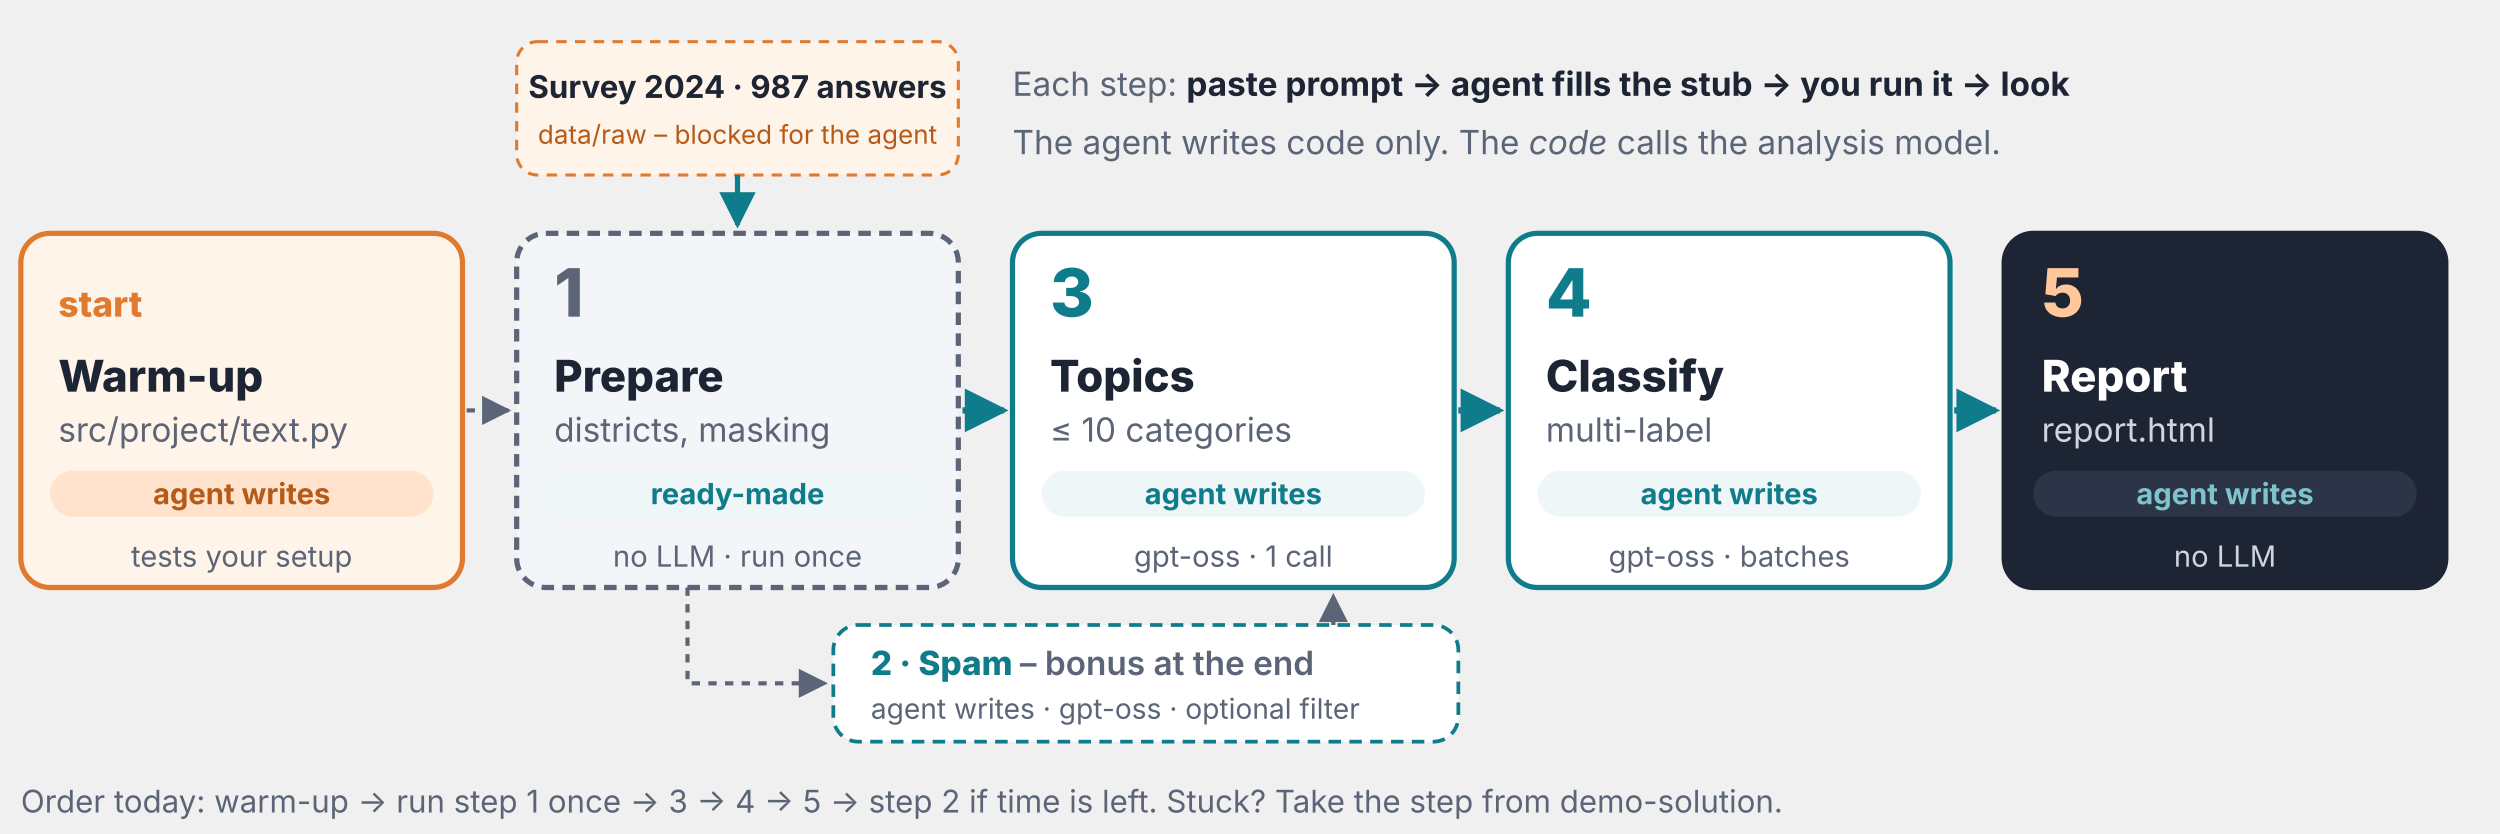
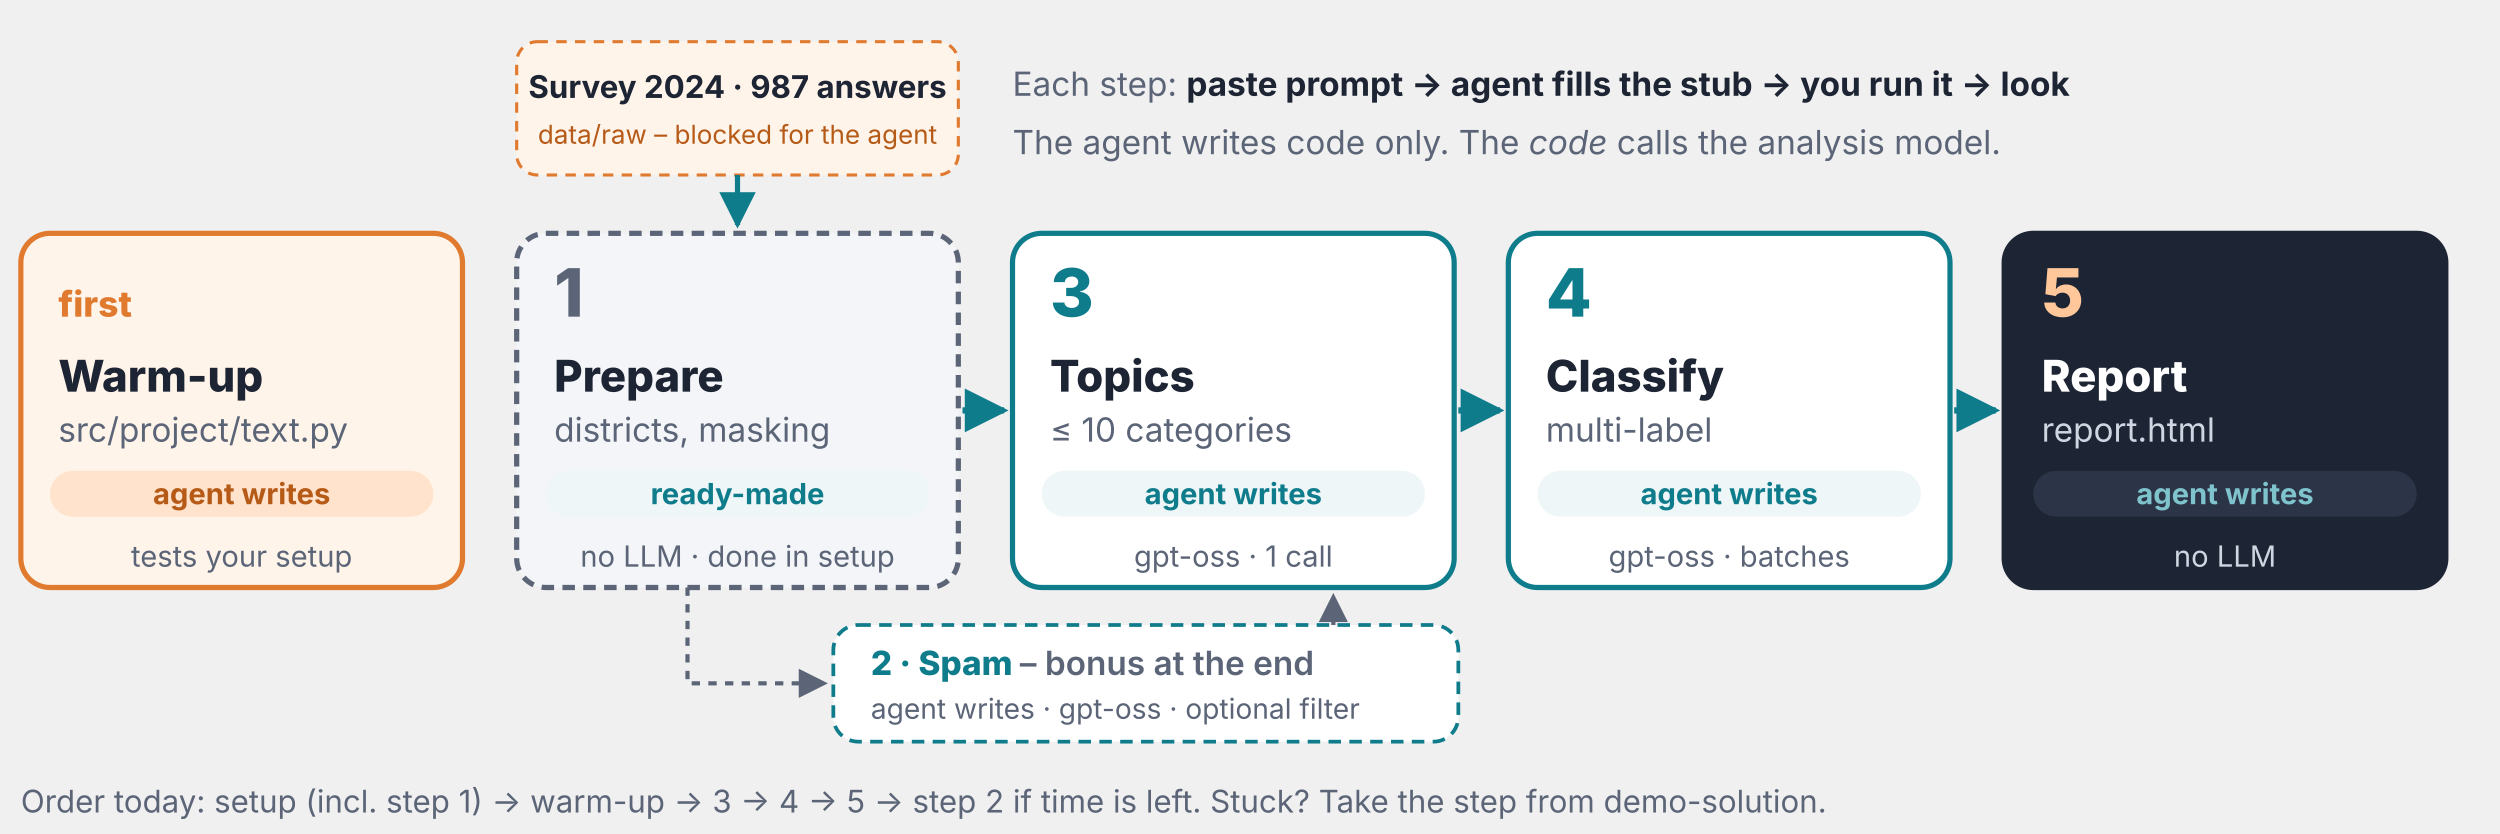
<svg xmlns="http://www.w3.org/2000/svg" width="1200" height="400" viewBox="0 0 1200 400" font-family="Inter, Helvetica, Arial, sans-serif">
  <defs>
    <marker id="f" viewBox="0 0 10 10" refX="9" refY="5" markerWidth="7" markerHeight="7" orient="auto">
      <path d="M0,0 L10,5 L0,10 z" fill="#0f7c8c" />
    </marker>
    <marker id="g" viewBox="0 0 10 10" refX="9" refY="5" markerWidth="7" markerHeight="7" orient="auto">
      <path d="M0,0 L10,5 L0,10 z" fill="#5b6577" />
    </marker>
  </defs>
  <rect x="248" y="20" width="212" height="64" rx="10" fill="#fff4ea" stroke="#e07a2f" stroke-width="1.5" stroke-dasharray="5 4" />
  <text x="354" y="47" text-anchor="middle" font-size="15" font-weight="700" fill="#1d2433">Survey 2024 · 987 answers</text>
  <text x="354" y="69" text-anchor="middle" font-size="12.5" fill="#b65a17">data/raw – blocked for the agent</text>
  <path d="M354,84 V108" stroke="#0f7c8c" stroke-width="2.5" marker-end="url(#f)" />
  <text x="486" y="46" font-size="16" fill="#5b6577">Each step: <tspan font-weight="700" fill="#1d2433">paste prompt → agent fills the stub → you run it → look</tspan>
  </text>
  <text x="486" y="74" font-size="16" fill="#5b6577">The agent writes code only. The <tspan font-style="italic">code</tspan> calls the analysis model.</text>
  <rect x="10" y="112" width="212" height="170" rx="14" fill="#fff4ea" stroke="#e07a2f" stroke-width="2.5" />
-   <text x="28" y="152" font-size="17" font-weight="800" fill="#e07a2f">start</text>
+   <text x="28" y="152" font-size="17" font-weight="800" fill="#e07a2f">first</text>
  <text x="28" y="188" font-size="21" font-weight="800" fill="#1d2433">Warm-up</text>
  <text x="28" y="212" font-size="16" fill="#5b6577">src/project/text.py</text>
  <rect x="24" y="226" width="184" height="22" rx="11" fill="#ffe3cc" />
  <text x="116" y="242" text-anchor="middle" font-size="14" font-weight="700" fill="#b65a17">agent writes</text>
  <text x="116" y="272" text-anchor="middle" font-size="14" fill="#5b6577">tests your setup</text>
-   <path d="M224,197 H244" stroke="#5b6577" stroke-width="2" stroke-dasharray="4 4" marker-end="url(#g)" />
  <rect x="248" y="112" width="212" height="170" rx="14" fill="#f3f5f8" stroke="#5b6577" stroke-width="2.5" stroke-dasharray="6 4" />
  <text x="266" y="152" font-size="32" font-weight="800" fill="#5b6577">1</text>
  <text x="266" y="188" font-size="21" font-weight="800" fill="#1d2433">Prepare</text>
  <text x="266" y="212" font-size="16" fill="#5b6577">districts, masking</text>
  <rect x="262" y="226" width="184" height="22" rx="11" fill="#eef6f7" />
  <text x="354" y="242" text-anchor="middle" font-size="14" font-weight="700" fill="#0f7c8c">ready-made</text>
-   <text x="354" y="272" text-anchor="middle" font-size="14" fill="#5b6577">no LLM · run once</text>
+   <text x="354" y="272" text-anchor="middle" font-size="14" fill="#5b6577">no LLM · done in setup</text>
  <path d="M462,197 H482" stroke="#0f7c8c" stroke-width="3" marker-end="url(#f)" />
  <rect x="486" y="112" width="212" height="170" rx="14" fill="#fff" stroke="#0f7c8c" stroke-width="2.5" />
  <text x="504" y="152" font-size="32" font-weight="800" fill="#0f7c8c">3</text>
  <text x="504" y="188" font-size="21" font-weight="800" fill="#1d2433">Topics</text>
  <text x="504" y="212" font-size="16" fill="#5b6577">≤ 10 categories</text>
  <rect x="500" y="226" width="184" height="22" rx="11" fill="#eef6f7" />
  <text x="592" y="242" text-anchor="middle" font-size="14" font-weight="700" fill="#0f7c8c">agent writes</text>
  <text x="592" y="272" text-anchor="middle" font-size="14" fill="#5b6577">gpt-oss · 1 call</text>
  <path d="M700,197 H720" stroke="#0f7c8c" stroke-width="3" marker-end="url(#f)" />
  <rect x="724" y="112" width="212" height="170" rx="14" fill="#fff" stroke="#0f7c8c" stroke-width="2.5" />
  <text x="742" y="152" font-size="32" font-weight="800" fill="#0f7c8c">4</text>
  <text x="742" y="188" font-size="21" font-weight="800" fill="#1d2433">Classify</text>
  <text x="742" y="212" font-size="16" fill="#5b6577">multi-label</text>
  <rect x="738" y="226" width="184" height="22" rx="11" fill="#eef6f7" />
  <text x="830" y="242" text-anchor="middle" font-size="14" font-weight="700" fill="#0f7c8c">agent writes</text>
  <text x="830" y="272" text-anchor="middle" font-size="14" fill="#5b6577">gpt-oss · batches</text>
  <path d="M938,197 H958" stroke="#0f7c8c" stroke-width="3" marker-end="url(#f)" />
  <rect x="962" y="112" width="212" height="170" rx="14" fill="#1d2433" stroke="#1d2433" stroke-width="2.5" />
  <text x="980" y="152" font-size="32" font-weight="800" fill="#ffc79a">5</text>
  <text x="980" y="188" font-size="21" font-weight="800" fill="#fff">Report</text>
  <text x="980" y="212" font-size="16" fill="#cfd6e2">report.html</text>
  <rect x="976" y="226" width="184" height="22" rx="11" fill="#2c3547" />
  <text x="1068" y="242" text-anchor="middle" font-size="14" font-weight="700" fill="#7fc4cd">agent writes</text>
  <text x="1068" y="272" text-anchor="middle" font-size="14" fill="#cfd6e2">no LLM</text>
  <rect x="400" y="300" width="300" height="56" rx="12" fill="#fff" stroke="#0f7c8c" stroke-width="1.8" stroke-dasharray="6 4" />
  <text x="418" y="324" font-size="16" font-weight="800" fill="#0f7c8c">2 · Spam <tspan font-weight="600" fill="#5b6577">– bonus at the end</tspan>
  </text>
  <text x="418" y="345" font-size="13.5" fill="#5b6577">agent writes · gpt-oss · optional filter</text>
  <path d="M330,282 V328 H396" stroke="#5b6577" stroke-width="2" stroke-dasharray="4 4" fill="none" marker-end="url(#g)" />
  <path d="M640,300 V286" stroke="#5b6577" stroke-width="2" stroke-dasharray="4 4" fill="none" marker-end="url(#g)" />
-   <text x="10" y="390" font-size="15" fill="#5b6577">Order today: warm-up → run step 1 once → 3 → 4 → 5 → step 2 if time is left. Stuck? Take the step from demo-solution.</text>
+   <text x="10" y="390" font-size="15" fill="#5b6577">Order today: setup (incl. step 1) → warm-up → 3 → 4 → 5 → step 2 if time is left. Stuck? Take the step from demo-solution.</text>
</svg>
